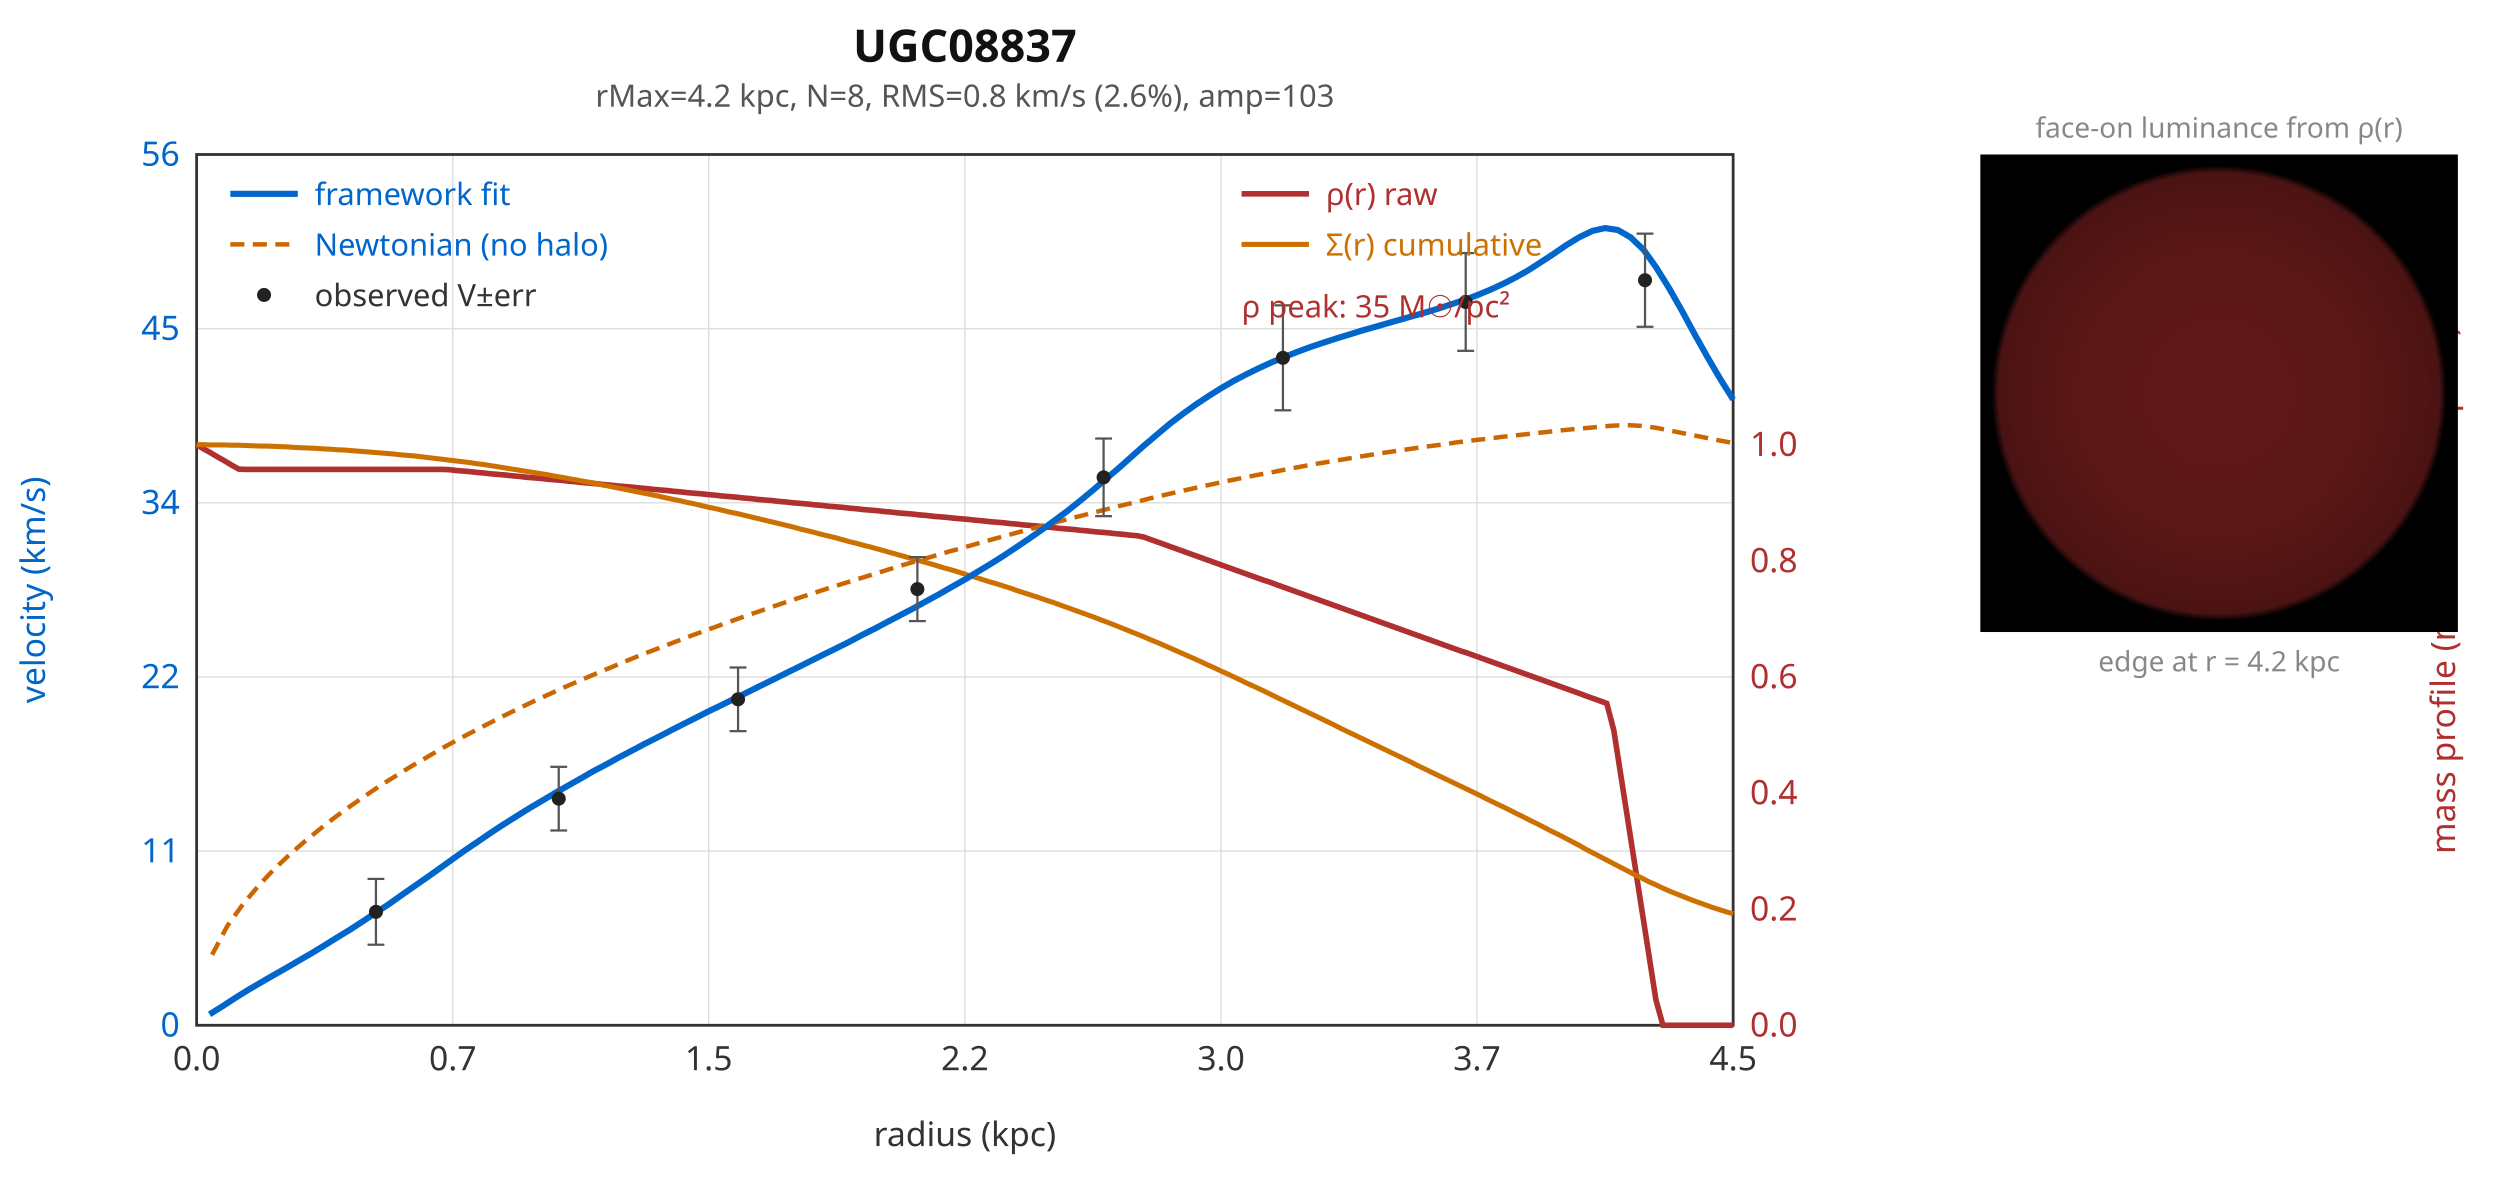
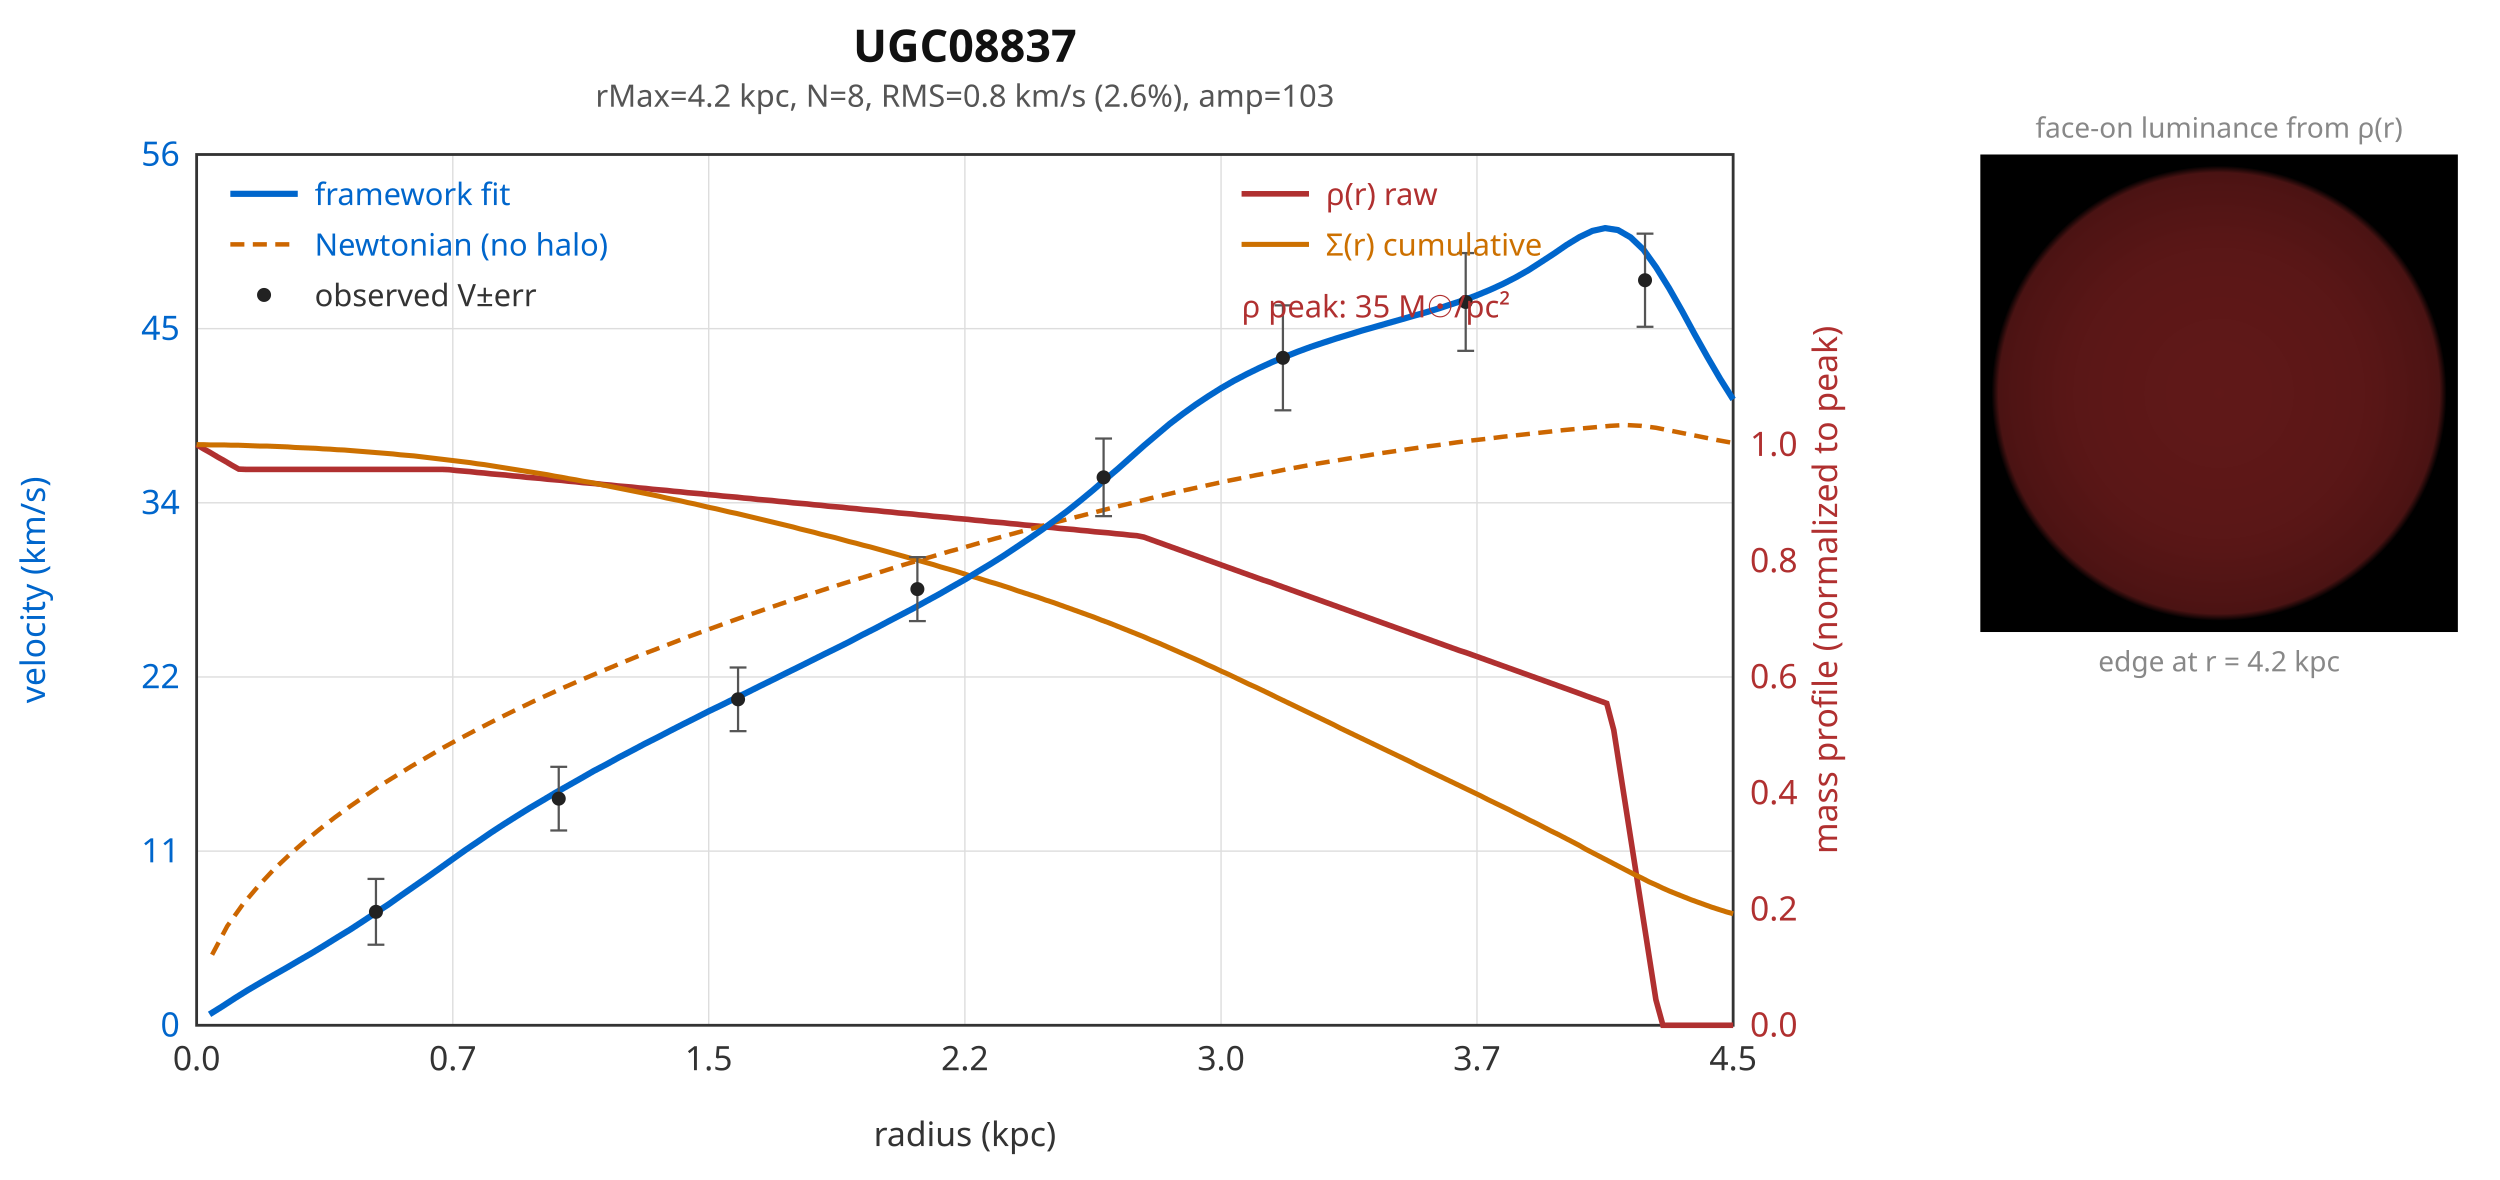
<svg xmlns="http://www.w3.org/2000/svg" viewBox="0 0 890 420" width="890" height="420" font-family="sans-serif" font-size="12">
  <style>
  .ax { stroke: #333; stroke-width: 1; fill: none; }
  .grid { stroke: #ddd; stroke-width: 0.5; fill: none; }
  .lbl { fill: #333; }
  .lbl-l { fill: #0066cc; }
  .lbl-r { fill: #b03030; }
  .obs { fill: #222; }
  .err { stroke: #555; stroke-width: 0.8; fill: none; }
  .fw { stroke: #0066cc; stroke-width: 2.2; fill: none; }
  .nt { stroke: #cc6600; stroke-width: 1.6; fill: none; stroke-dasharray: 5,3; }
  .lbl-s { fill: #cc7000; }
  .rho { stroke: #b03030; stroke-width: 2.0; fill: none; }
  .sig { stroke: #cc7000; stroke-width: 1.8; fill: none; }
  .title { fill: #111; font-size: 16px; font-weight: 600; }
  .subtitle { fill: #555; font-size: 11px; }
  .preview-bg { fill: #000; }
  .preview-lbl { fill: #888; font-size: 10px; }
  .legend { font-size: 11px; }
</style>
  <text x="343.5" y="22" text-anchor="middle" class="title">UGC08837</text>
  <text x="343.5" y="38" text-anchor="middle" class="subtitle">rMax=4.2 kpc, N=8, RMS=0.8 km/s (2.6%), amp=103</text>
  <line x1="70" y1="365.0" x2="617" y2="365.0" class="grid" />
  <text x="64" y="369.0" text-anchor="end" class="lbl-l">0</text>
  <line x1="70" y1="303.0" x2="617" y2="303.0" class="grid" />
  <text x="64" y="307.0" text-anchor="end" class="lbl-l">11</text>
  <line x1="70" y1="241.0" x2="617" y2="241.0" class="grid" />
  <text x="64" y="245.0" text-anchor="end" class="lbl-l">22</text>
  <line x1="70" y1="179.0" x2="617" y2="179.0" class="grid" />
  <text x="64" y="183.0" text-anchor="end" class="lbl-l">34</text>
  <line x1="70" y1="117.0" x2="617" y2="117.0" class="grid" />
  <text x="64" y="121.0" text-anchor="end" class="lbl-l">45</text>
  <line x1="70" y1="55.0" x2="617" y2="55.0" class="grid" />
  <text x="64" y="59.0" text-anchor="end" class="lbl-l">56</text>
  <text x="623" y="369.0" text-anchor="start" class="lbl-r">0.0</text>
  <text x="623" y="327.7" text-anchor="start" class="lbl-r">0.2</text>
  <text x="623" y="286.3" text-anchor="start" class="lbl-r">0.4</text>
  <text x="623" y="245.0" text-anchor="start" class="lbl-r">0.6</text>
  <text x="623" y="203.7" text-anchor="start" class="lbl-r">0.8</text>
  <text x="623" y="162.3" text-anchor="start" class="lbl-r">1.0</text>
  <line x1="70.0" y1="55" x2="70.0" y2="365" class="grid" />
  <text x="70.0" y="381" text-anchor="middle" class="lbl">0.0</text>
  <line x1="161.2" y1="55" x2="161.2" y2="365" class="grid" />
  <text x="161.2" y="381" text-anchor="middle" class="lbl">0.7</text>
  <line x1="252.3" y1="55" x2="252.3" y2="365" class="grid" />
  <text x="252.3" y="381" text-anchor="middle" class="lbl">1.5</text>
  <line x1="343.5" y1="55" x2="343.5" y2="365" class="grid" />
  <text x="343.5" y="381" text-anchor="middle" class="lbl">2.2</text>
  <line x1="434.7" y1="55" x2="434.7" y2="365" class="grid" />
  <text x="434.7" y="381" text-anchor="middle" class="lbl">3.0</text>
  <line x1="525.8" y1="55" x2="525.8" y2="365" class="grid" />
  <text x="525.8" y="381" text-anchor="middle" class="lbl">3.7</text>
  <line x1="617.0" y1="55" x2="617.0" y2="365" class="grid" />
  <text x="617.0" y="381" text-anchor="middle" class="lbl">4.5</text>
  <text x="343.5" y="408" text-anchor="middle" class="lbl">radius (kpc)</text>
  <text x="16" y="210" text-anchor="middle" class="lbl-l" transform="rotate(-90, 16, 210)">velocity (km/s)</text>
-   <text x="874" y="210" text-anchor="middle" class="lbl-r" transform="rotate(-90, 874, 210)">mass profile (normalized to peak)</text>
+   <text x="654" y="210" text-anchor="middle" class="lbl-r" transform="rotate(-90, 654, 210)">mass profile (normalized to peak)</text>
  <rect x="70" y="55" width="547" height="310" class="ax" />
  <path d="M 70.0,158.3 L 72.5,159.8 L 75.0,161.2 L 77.5,162.7 L 80.0,164.1 L 82.5,165.6 L 85.0,167.0 L 87.5,167.1 L 90.0,167.1 L 92.5,167.1 L 95.0,167.1 L 97.5,167.1 L 100.0,167.1 L 102.5,167.1 L 105.0,167.1 L 107.5,167.1 L 110.0,167.1 L 112.5,167.1 L 115.0,167.1 L 117.5,167.1 L 120.0,167.1 L 122.5,167.1 L 124.9,167.1 L 127.4,167.1 L 129.9,167.1 L 132.4,167.1 L 134.9,167.1 L 137.4,167.1 L 139.9,167.1 L 142.4,167.1 L 144.9,167.1 L 147.4,167.1 L 149.9,167.1 L 152.4,167.1 L 154.9,167.1 L 157.4,167.1 L 159.9,167.2 L 162.4,167.5 L 164.9,167.7 L 167.4,167.9 L 169.9,168.2 L 172.4,168.4 L 174.9,168.7 L 177.4,168.9 L 179.9,169.1 L 182.4,169.4 L 184.9,169.6 L 187.4,169.9 L 189.9,170.1 L 192.4,170.3 L 194.9,170.6 L 197.4,170.8 L 199.9,171.0 L 202.4,171.3 L 204.9,171.5 L 207.4,171.8 L 209.9,172.0 L 212.4,172.2 L 214.9,172.5 L 217.4,172.7 L 219.9,173.0 L 222.4,173.2 L 224.9,173.4 L 227.4,173.7 L 229.9,173.9 L 232.4,174.2 L 234.8,174.4 L 237.3,174.6 L 239.8,174.9 L 242.3,175.1 L 244.8,175.4 L 247.3,175.6 L 249.8,175.8 L 252.3,176.1 L 254.8,176.3 L 257.3,176.6 L 259.8,176.8 L 262.3,177.0 L 264.8,177.3 L 267.3,177.5 L 269.8,177.8 L 272.3,178.0 L 274.8,178.2 L 277.3,178.5 L 279.8,178.7 L 282.3,179.0 L 284.8,179.2 L 287.3,179.4 L 289.8,179.7 L 292.3,179.9 L 294.8,180.2 L 297.3,180.4 L 299.8,180.6 L 302.3,180.9 L 304.8,181.1 L 307.3,181.4 L 309.8,181.6 L 312.3,181.8 L 314.8,182.1 L 317.3,182.3 L 319.8,182.6 L 322.3,182.8 L 324.8,183.0 L 327.3,183.3 L 329.8,183.5 L 332.3,183.8 L 334.8,184.0 L 337.3,184.2 L 339.8,184.5 L 342.3,184.7 L 344.7,184.9 L 347.2,185.2 L 349.7,185.4 L 352.2,185.7 L 354.7,185.9 L 357.2,186.1 L 359.7,186.4 L 362.2,186.6 L 364.7,186.9 L 367.2,187.1 L 369.7,187.3 L 372.2,187.6 L 374.7,187.8 L 377.2,188.1 L 379.7,188.3 L 382.2,188.5 L 384.7,188.8 L 387.2,189.0 L 389.7,189.3 L 392.2,189.5 L 394.7,189.7 L 397.2,190.0 L 399.7,190.2 L 402.2,190.5 L 404.7,190.7 L 407.2,191.2 L 409.7,192.1 L 412.2,193.0 L 414.7,193.9 L 417.2,194.8 L 419.7,195.7 L 422.2,196.6 L 424.7,197.5 L 427.2,198.4 L 429.7,199.3 L 432.2,200.2 L 434.7,201.1 L 437.2,202.0 L 439.7,202.9 L 442.2,203.8 L 444.7,204.7 L 447.2,205.6 L 449.7,206.5 L 452.2,207.3 L 454.6,208.2 L 457.1,209.1 L 459.6,210.0 L 462.1,210.9 L 464.6,211.8 L 467.1,212.7 L 469.6,213.6 L 472.1,214.5 L 474.6,215.4 L 477.1,216.3 L 479.6,217.2 L 482.1,218.1 L 484.6,219.0 L 487.1,219.9 L 489.6,220.8 L 492.1,221.7 L 494.6,222.6 L 497.1,223.5 L 499.6,224.4 L 502.1,225.3 L 504.6,226.2 L 507.1,227.1 L 509.6,228.0 L 512.1,228.9 L 514.6,229.8 L 517.1,230.7 L 519.6,231.6 L 522.1,232.4 L 524.6,233.3 L 527.1,234.2 L 529.6,235.1 L 532.1,236.0 L 534.6,236.9 L 537.1,237.8 L 539.6,238.7 L 542.1,239.6 L 544.6,240.5 L 547.1,241.4 L 549.6,242.3 L 552.1,243.2 L 554.6,244.1 L 557.1,245.0 L 559.6,245.9 L 562.1,246.8 L 564.5,247.7 L 567.0,248.6 L 569.5,249.5 L 572.0,250.4 L 574.5,259.9 L 577.0,275.9 L 579.5,291.9 L 582.0,307.9 L 584.5,323.9 L 587.0,339.9 L 589.5,355.9 L 592.0,365.0 L 594.5,365.0 L 597.0,365.0 L 599.5,365.0 L 602.0,365.0 L 604.5,365.0 L 607.0,365.0 L 609.5,365.0 L 612.0,365.0 L 614.5,365.0 L 617.0,365.0" class="rho" />
  <path d="M 70.0,158.3 L 72.5,158.3 L 75.0,158.4 L 77.5,158.4 L 80.0,158.4 L 82.5,158.5 L 85.0,158.5 L 87.5,158.6 L 90.0,158.7 L 92.5,158.8 L 95.0,158.8 L 97.5,158.9 L 100.0,159.0 L 102.5,159.1 L 105.0,159.3 L 107.5,159.4 L 110.0,159.5 L 112.5,159.6 L 115.0,159.8 L 117.5,159.9 L 120.0,160.1 L 122.5,160.2 L 124.9,160.4 L 127.4,160.6 L 129.9,160.8 L 132.4,161.0 L 134.9,161.2 L 137.4,161.4 L 139.9,161.6 L 142.4,161.9 L 144.9,162.1 L 147.4,162.3 L 149.9,162.6 L 152.4,162.9 L 154.9,163.2 L 157.4,163.5 L 159.9,163.8 L 162.4,164.1 L 164.9,164.4 L 167.4,164.7 L 169.9,165.1 L 172.4,165.4 L 174.9,165.8 L 177.4,166.2 L 179.9,166.6 L 182.4,167.0 L 184.9,167.4 L 187.4,167.8 L 189.9,168.2 L 192.4,168.6 L 194.9,169.0 L 197.4,169.5 L 199.9,169.9 L 202.4,170.4 L 204.9,170.8 L 207.4,171.3 L 209.9,171.7 L 212.4,172.2 L 214.9,172.7 L 217.4,173.2 L 219.9,173.7 L 222.4,174.2 L 224.9,174.7 L 227.4,175.2 L 229.9,175.7 L 232.4,176.2 L 234.8,176.7 L 237.3,177.3 L 239.8,177.8 L 242.3,178.3 L 244.8,178.9 L 247.3,179.4 L 249.8,180.0 L 252.3,180.6 L 254.8,181.1 L 257.3,181.7 L 259.8,182.3 L 262.3,182.8 L 264.8,183.4 L 267.3,184.0 L 269.8,184.6 L 272.3,185.2 L 274.8,185.8 L 277.3,186.4 L 279.8,187.0 L 282.3,187.6 L 284.8,188.3 L 287.3,188.9 L 289.8,189.5 L 292.3,190.2 L 294.8,190.8 L 297.3,191.4 L 299.8,192.1 L 302.3,192.8 L 304.8,193.4 L 307.3,194.1 L 309.8,194.7 L 312.3,195.4 L 314.8,196.1 L 317.3,196.8 L 319.8,197.5 L 322.3,198.2 L 324.8,198.9 L 327.3,199.6 L 329.8,200.3 L 332.3,201.0 L 334.8,201.8 L 337.3,202.5 L 339.8,203.2 L 342.3,204.0 L 344.7,204.8 L 347.2,205.5 L 349.7,206.3 L 352.2,207.1 L 354.7,207.8 L 357.2,208.6 L 359.7,209.4 L 362.2,210.3 L 364.7,211.1 L 367.2,211.9 L 369.7,212.7 L 372.2,213.6 L 374.7,214.4 L 377.2,215.3 L 379.7,216.2 L 382.2,217.1 L 384.7,218.0 L 387.2,218.9 L 389.7,219.8 L 392.2,220.8 L 394.7,221.7 L 397.2,222.7 L 399.7,223.7 L 402.2,224.7 L 404.7,225.7 L 407.2,226.7 L 409.7,227.8 L 412.2,228.8 L 414.7,229.9 L 417.2,231.0 L 419.7,232.1 L 422.2,233.2 L 424.7,234.3 L 427.2,235.4 L 429.7,236.6 L 432.2,237.7 L 434.7,238.9 L 437.2,240.0 L 439.7,241.2 L 442.2,242.4 L 444.7,243.6 L 447.2,244.7 L 449.7,245.9 L 452.2,247.1 L 454.6,248.3 L 457.1,249.5 L 459.6,250.7 L 462.1,251.9 L 464.6,253.1 L 467.1,254.3 L 469.6,255.5 L 472.1,256.7 L 474.6,257.9 L 477.1,259.2 L 479.6,260.4 L 482.1,261.6 L 484.6,262.8 L 487.1,264.0 L 489.6,265.2 L 492.1,266.4 L 494.6,267.6 L 497.1,268.8 L 499.6,270.0 L 502.1,271.2 L 504.6,272.5 L 507.1,273.7 L 509.6,274.9 L 512.1,276.1 L 514.6,277.3 L 517.1,278.5 L 519.6,279.7 L 522.1,280.9 L 524.6,282.1 L 527.1,283.3 L 529.6,284.6 L 532.1,285.8 L 534.6,287.0 L 537.1,288.2 L 539.6,289.5 L 542.1,290.7 L 544.6,292.0 L 547.1,293.2 L 549.6,294.5 L 552.1,295.8 L 554.6,297.0 L 557.1,298.3 L 559.6,299.6 L 562.1,300.9 L 564.5,302.3 L 567.0,303.6 L 569.5,304.9 L 572.0,306.2 L 574.5,307.5 L 577.0,308.8 L 579.5,310.1 L 582.0,311.4 L 584.5,312.6 L 587.0,313.9 L 589.5,315.0 L 592.0,316.2 L 594.5,317.3 L 597.0,318.3 L 599.5,319.3 L 602.0,320.3 L 604.5,321.2 L 607.0,322.1 L 609.5,323.0 L 612.0,323.8 L 614.5,324.6 L 617.0,325.3" class="sig" />
  <path d="M 75.5,339.9 L 80.9,329.7 L 86.4,322.0 L 91.9,315.5 L 97.3,309.7 L 102.8,304.5 L 108.3,299.7 L 113.8,295.2 L 119.2,291.0 L 124.7,287.0 L 130.2,283.2 L 135.6,279.5 L 141.1,276.1 L 146.6,272.7 L 152.1,269.5 L 157.5,266.3 L 163.0,263.3 L 168.5,260.4 L 173.9,257.6 L 179.4,254.8 L 184.9,252.1 L 190.3,249.5 L 195.8,247.0 L 201.3,244.5 L 206.8,242.1 L 212.2,239.8 L 217.7,237.5 L 223.2,235.2 L 228.6,233.0 L 234.1,230.9 L 239.6,228.8 L 245.0,226.7 L 250.5,224.7 L 256.0,222.7 L 261.5,220.7 L 266.9,218.8 L 272.4,216.9 L 277.9,215.0 L 283.3,213.2 L 288.8,211.4 L 294.3,209.6 L 299.7,207.9 L 305.2,206.2 L 310.7,204.5 L 316.1,202.8 L 321.6,201.1 L 327.1,199.5 L 332.6,197.9 L 338.0,196.3 L 343.5,194.8 L 349.0,193.2 L 354.4,191.7 L 359.9,190.2 L 365.4,188.7 L 370.8,187.3 L 376.3,185.8 L 381.8,184.4 L 387.3,183.0 L 392.7,181.6 L 398.2,180.2 L 403.7,178.9 L 409.1,177.5 L 414.6,176.2 L 420.1,174.9 L 425.6,173.7 L 431.0,172.5 L 436.5,171.3 L 442.0,170.2 L 447.4,169.1 L 452.9,168.1 L 458.4,167.0 L 463.8,166.0 L 469.3,165.0 L 474.8,164.1 L 480.3,163.2 L 485.7,162.3 L 491.2,161.4 L 496.7,160.6 L 502.1,159.8 L 507.6,159.0 L 513.1,158.3 L 518.5,157.5 L 524.0,156.8 L 529.5,156.2 L 534.9,155.5 L 540.4,154.9 L 545.9,154.3 L 551.4,153.7 L 556.8,153.1 L 562.3,152.6 L 567.8,152.1 L 573.2,151.6 L 578.7,151.3 L 584.2,151.6 L 589.6,152.3 L 595.1,153.4 L 600.6,154.5 L 606.1,155.6 L 611.5,156.7 L 617.0,157.7" class="nt" />
  <path d="M 74.6,361.1 L 79.1,358.3 L 83.7,355.3 L 88.2,352.5 L 92.8,349.8 L 97.3,347.2 L 101.9,344.6 L 106.5,341.9 L 111.0,339.3 L 115.6,336.5 L 120.1,333.7 L 124.7,330.9 L 129.3,327.9 L 133.8,324.9 L 138.4,321.9 L 142.9,318.7 L 147.5,315.5 L 152.1,312.3 L 156.6,309.1 L 161.2,305.8 L 165.7,302.6 L 170.3,299.5 L 174.8,296.4 L 179.4,293.4 L 184.0,290.5 L 188.5,287.7 L 193.1,285.0 L 197.6,282.3 L 202.2,279.7 L 206.8,277.1 L 211.3,274.5 L 215.9,272.1 L 220.4,269.6 L 225.0,267.2 L 229.5,264.8 L 234.1,262.5 L 238.7,260.1 L 243.2,257.8 L 247.8,255.5 L 252.3,253.2 L 256.9,251.0 L 261.5,248.7 L 266.0,246.5 L 270.6,244.2 L 275.1,242.0 L 279.7,239.7 L 284.2,237.5 L 288.8,235.2 L 293.4,232.9 L 297.9,230.7 L 302.5,228.4 L 307.0,226.0 L 311.6,223.7 L 316.1,221.3 L 320.7,218.9 L 325.3,216.5 L 329.8,214.0 L 334.4,211.5 L 338.9,208.9 L 343.5,206.3 L 348.1,203.5 L 352.6,200.8 L 357.2,197.9 L 361.7,194.9 L 366.3,191.8 L 370.9,188.6 L 375.4,185.3 L 380.0,181.9 L 384.5,178.3 L 389.1,174.5 L 393.6,170.6 L 398.2,166.7 L 402.8,162.6 L 407.3,158.6 L 411.9,154.7 L 416.4,150.9 L 421.0,147.4 L 425.6,144.1 L 430.1,141.1 L 434.7,138.2 L 439.2,135.6 L 443.8,133.2 L 448.3,131.0 L 452.9,128.9 L 457.5,127.0 L 462.0,125.2 L 466.6,123.5 L 471.1,122.0 L 475.7,120.5 L 480.3,119.1 L 484.8,117.7 L 489.4,116.4 L 493.9,115.1 L 498.5,113.8 L 503.0,112.5 L 507.6,111.2 L 512.2,109.8 L 516.7,108.3 L 521.3,106.8 L 525.8,105.1 L 530.4,103.2 L 535.0,101.1 L 539.5,98.8 L 544.1,96.2 L 548.6,93.3 L 553.2,90.3 L 557.7,87.2 L 562.3,84.4 L 566.9,82.2 L 571.4,81.2 L 576.0,81.9 L 580.5,84.5 L 585.1,88.9 L 589.6,95.2 L 594.2,102.6 L 598.8,110.7 L 603.3,119.0 L 607.9,127.2 L 612.4,134.9 L 617.0,142.2" class="fw" />
  <line x1="133.84" y1="312.89" x2="133.84" y2="336.32" class="err" />
  <line x1="130.84" y1="312.89" x2="136.84" y2="312.89" class="err" />
  <line x1="130.84" y1="336.32" x2="136.84" y2="336.32" class="err" />
  <circle cx="133.84" cy="324.61" r="2.5" class="obs" />
  <line x1="198.91" y1="272.99" x2="198.91" y2="295.65" class="err" />
  <line x1="195.91" y1="272.99" x2="201.91" y2="272.99" class="err" />
  <line x1="195.91" y1="295.65" x2="201.91" y2="295.65" class="err" />
  <circle cx="198.91" cy="284.32" r="2.5" class="obs" />
  <line x1="262.75" y1="237.63" x2="262.75" y2="260.29" class="err" />
  <line x1="259.75" y1="237.63" x2="265.75" y2="237.63" class="err" />
  <line x1="259.75" y1="260.29" x2="265.75" y2="260.29" class="err" />
  <circle cx="262.75" cy="248.96" r="2.5" class="obs" />
  <line x1="326.59" y1="198.34" x2="326.59" y2="221.11" class="err" />
  <line x1="323.59" y1="198.34" x2="329.59" y2="198.34" class="err" />
  <line x1="323.59" y1="221.11" x2="329.59" y2="221.11" class="err" />
  <circle cx="326.59" cy="209.72" r="2.5" class="obs" />
  <line x1="392.88" y1="156.12" x2="392.88" y2="183.75" class="err" />
  <line x1="389.88" y1="156.12" x2="395.88" y2="156.12" class="err" />
  <line x1="389.88" y1="183.75" x2="395.88" y2="183.75" class="err" />
  <circle cx="392.88" cy="169.94" r="2.5" class="obs" />
  <line x1="456.72" y1="108.71" x2="456.72" y2="146.07" class="err" />
  <line x1="453.72" y1="108.71" x2="459.72" y2="108.71" class="err" />
  <line x1="453.72" y1="146.07" x2="459.72" y2="146.07" class="err" />
  <circle cx="456.72" cy="127.39" r="2.5" class="obs" />
  <line x1="521.79" y1="90.09" x2="521.79" y2="124.90" class="err" />
  <line x1="518.79" y1="90.09" x2="524.79" y2="90.09" class="err" />
  <line x1="518.79" y1="124.90" x2="524.79" y2="124.90" class="err" />
  <circle cx="521.79" cy="107.50" r="2.5" class="obs" />
  <line x1="585.63" y1="83.18" x2="585.63" y2="116.34" class="err" />
  <line x1="582.63" y1="83.18" x2="588.63" y2="83.18" class="err" />
  <line x1="582.63" y1="116.34" x2="588.63" y2="116.34" class="err" />
  <circle cx="585.63" cy="99.76" r="2.5" class="obs" />
  <g class="legend">
    <line x1="82" y1="69" x2="106" y2="69" class="fw" />
    <text x="112" y="73" class="lbl-l">framework fit</text>
    <line x1="82" y1="87" x2="106" y2="87" class="nt" />
    <text x="112" y="91" class="lbl-l">Newtonian (no halo)</text>
    <circle cx="94" cy="105" r="2.5" class="obs" />
    <text x="112" y="109" class="lbl">observed V±err</text>
  </g>
  <g class="legend">
    <line x1="442" y1="69" x2="466" y2="69" class="rho" />
    <text x="472" y="73" class="lbl-r">ρ(r) raw</text>
    <line x1="442" y1="87" x2="466" y2="87" class="sig" />
    <text x="472" y="91" class="lbl-s">Σ(r) cumulative</text>
    <text x="442" y="113" class="lbl-r">ρ peak: 35 M☉/pc²</text>
  </g>
  <rect x="705" y="55" width="170" height="170" class="preview-bg" />
  <defs>
    <radialGradient id="g_UGC08837" cx="0.5" cy="0.5" r="0.5">
      <stop offset="0" stop-color="rgb(97,24.25,24.25)" />
      <stop offset="0.031" stop-color="rgb(95,23.75,23.75)" />
      <stop offset="0.062" stop-color="rgb(95,23.75,23.75)" />
      <stop offset="0.094" stop-color="rgb(95,23.75,23.75)" />
      <stop offset="0.125" stop-color="rgb(95,23.75,23.75)" />
      <stop offset="0.156" stop-color="rgb(95,23.75,23.75)" />
      <stop offset="0.188" stop-color="rgb(95,23.75,23.75)" />
      <stop offset="0.219" stop-color="rgb(95,23.75,23.75)" />
      <stop offset="0.25" stop-color="rgb(94,23.5,23.5)" />
      <stop offset="0.281" stop-color="rgb(94,23.5,23.5)" />
      <stop offset="0.312" stop-color="rgb(94,23.5,23.5)" />
      <stop offset="0.344" stop-color="rgb(93,23.25,23.25)" />
      <stop offset="0.375" stop-color="rgb(93,23.25,23.25)" />
      <stop offset="0.406" stop-color="rgb(93,23.25,23.25)" />
      <stop offset="0.438" stop-color="rgb(92,23,23)" />
      <stop offset="0.469" stop-color="rgb(92,23,23)" />
      <stop offset="0.5" stop-color="rgb(92,23,23)" />
      <stop offset="0.531" stop-color="rgb(91,22.75,22.75)" />
      <stop offset="0.562" stop-color="rgb(91,22.75,22.75)" />
      <stop offset="0.594" stop-color="rgb(90,22.5,22.5)" />
      <stop offset="0.625" stop-color="rgb(90,22.5,22.5)" />
      <stop offset="0.656" stop-color="rgb(89,22.25,22.25)" />
      <stop offset="0.688" stop-color="rgb(88,22,22)" />
      <stop offset="0.719" stop-color="rgb(87,21.75,21.75)" />
      <stop offset="0.75" stop-color="rgb(85,21.25,21.25)" />
      <stop offset="0.781" stop-color="rgb(84,21,21)" />
      <stop offset="0.812" stop-color="rgb(83,20.75,20.75)" />
      <stop offset="0.844" stop-color="rgb(81,20.25,20.25)" />
      <stop offset="0.875" stop-color="rgb(80,20,20)" />
      <stop offset="0.906" stop-color="rgb(79,19.75,19.75)" />
      <stop offset="0.938" stop-color="rgb(77,19.25,19.25)" />
      <stop offset="0.969" stop-color="rgb(74,18.5,18.5)" />
      <stop offset="1" stop-color="rgb(0,0,0)" />
    </radialGradient>
  </defs>
  <circle cx="790" cy="140" r="81" fill="url(#g_UGC08837)" />
  <text x="790" y="49" text-anchor="middle" class="preview-lbl">face-on luminance from ρ(r)</text>
  <text x="790" y="239" text-anchor="middle" class="preview-lbl">edge at r = 4.2 kpc</text>
</svg>
